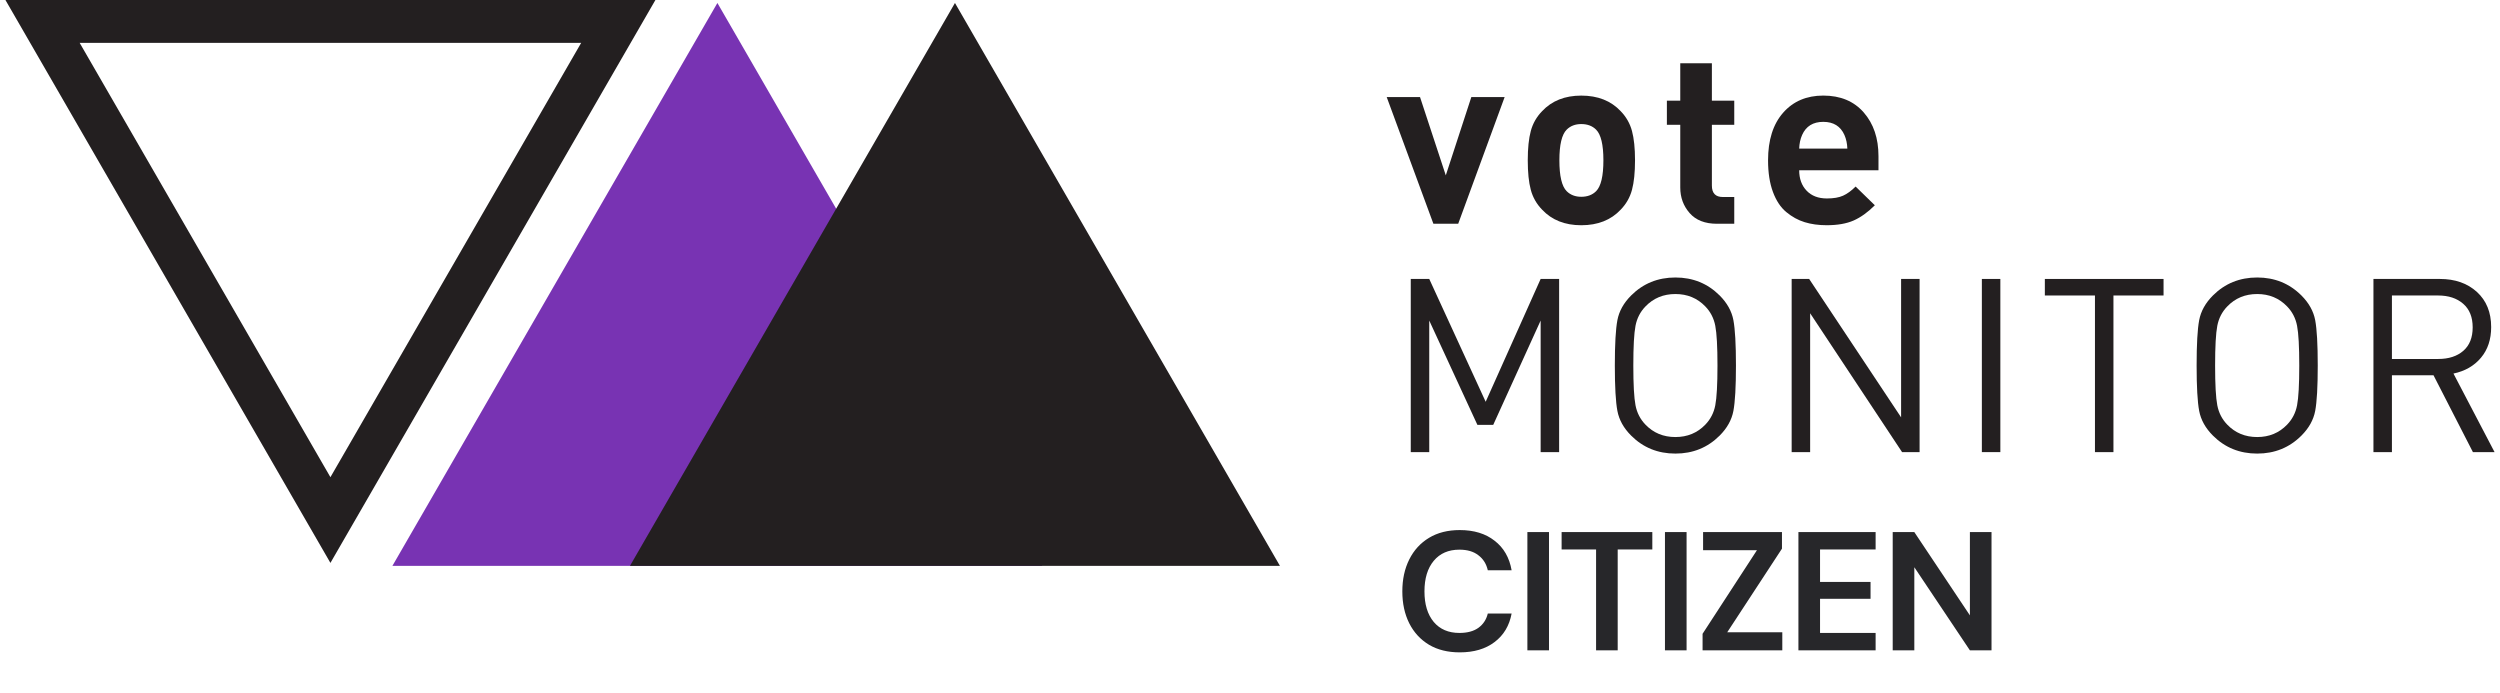
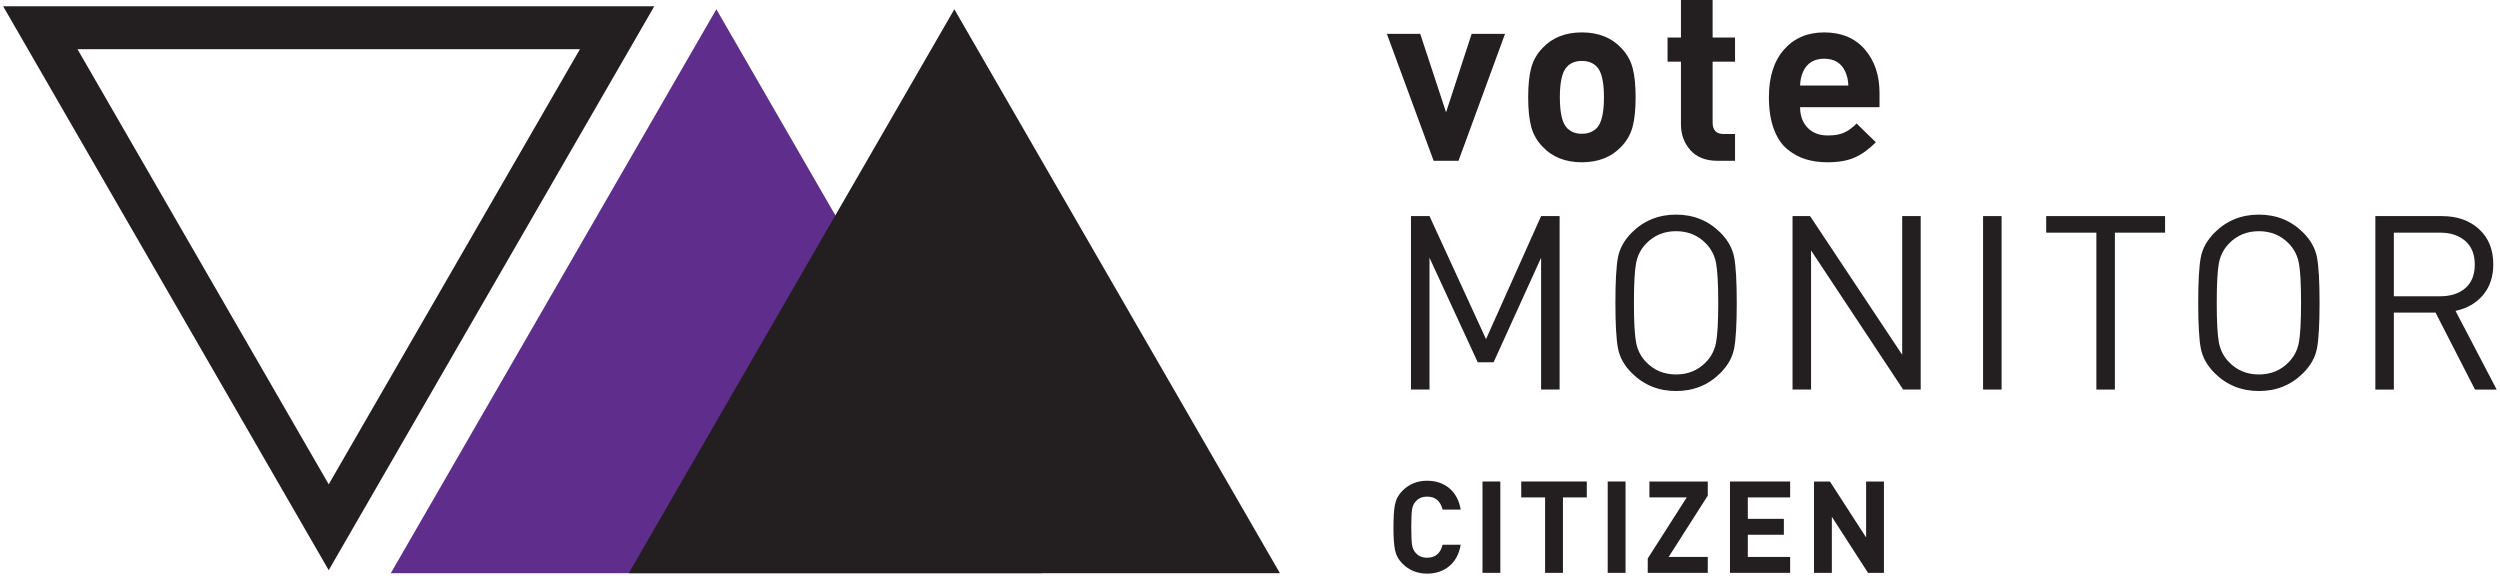
- <svg xmlns="http://www.w3.org/2000/svg" width="296" height="82" viewBox="0 0 296 82" fill="none">
-   <path d="M172.836 77.24C171.422 77.24 170.209 76.94 169.196 76.34C168.182 75.727 167.402 74.88 166.856 73.8C166.309 72.707 166.036 71.447 166.036 70.02C166.036 68.593 166.309 67.333 166.856 66.24C167.402 65.147 168.182 64.293 169.196 63.68C170.209 63.067 171.422 62.76 172.836 62.76C174.516 62.76 175.889 63.18 176.956 64.02C178.036 64.847 178.709 66.013 178.976 67.52H176.156C175.982 66.76 175.609 66.167 175.036 65.74C174.476 65.3 173.729 65.08 172.796 65.08C171.502 65.08 170.489 65.52 169.756 66.4C169.022 67.28 168.656 68.487 168.656 70.02C168.656 71.553 169.022 72.76 169.756 73.64C170.489 74.507 171.502 74.94 172.796 74.94C173.729 74.94 174.476 74.74 175.036 74.34C175.609 73.927 175.982 73.36 176.156 72.64H178.976C178.709 74.08 178.036 75.207 176.956 76.02C175.889 76.833 174.516 77.24 172.836 77.24ZM180.842 77V63H183.402V77H180.842ZM188.975 77V65.06H184.895V63H195.635V65.06H191.535V77H188.975ZM197.131 77V63H199.691V77H197.131ZM201.585 77V75.04L208.025 65.14H201.645V63H210.985V64.96L204.505 74.86H211.025V77H201.585ZM212.933 77V63H222.073V65.06H215.493V68.9H221.473V70.9H215.493V74.94H222.073V77H212.933ZM224.096 77V63H226.656L233.236 72.86V63H235.796V77H233.236L226.656 67.16V77H224.096Z" fill="#27272A" />
-   <path d="M178.151 11.491L172.651 26.494H169.714L164.185 11.491H168.13L171.182 20.763L174.206 11.491H178.151Z" fill="#231F20" />
-   <path d="M189.843 18.979C189.843 17.136 189.555 15.927 188.979 15.351C188.537 14.909 187.952 14.689 187.222 14.689C186.512 14.689 185.936 14.909 185.494 15.351C184.919 15.927 184.631 17.136 184.631 18.979C184.631 20.842 184.919 22.06 185.494 22.636C185.936 23.078 186.512 23.299 187.222 23.299C187.952 23.299 188.537 23.078 188.979 22.636C189.555 22.06 189.843 20.842 189.843 18.979ZM193.587 18.979C193.587 20.419 193.466 21.585 193.227 22.478C192.987 23.371 192.54 24.153 191.888 24.825C190.736 26.054 189.181 26.668 187.222 26.668C185.283 26.668 183.738 26.054 182.586 24.825C181.933 24.153 181.487 23.371 181.247 22.478C181.006 21.585 180.887 20.419 180.887 18.979C180.887 17.559 181.006 16.402 181.247 15.509C181.487 14.617 181.933 13.834 182.586 13.162C183.738 11.934 185.283 11.319 187.222 11.319C189.181 11.319 190.736 11.934 191.888 13.162C192.54 13.834 192.987 14.617 193.227 15.509C193.466 16.402 193.587 17.559 193.587 18.979Z" fill="#231F20" />
-   <path d="M205.336 26.494H203.291C201.871 26.494 200.791 26.072 200.052 25.227C199.313 24.383 198.943 23.375 198.943 22.203V14.773H197.359V11.923H198.943V7.488H202.687V11.923H205.336V14.773H202.687V21.973C202.687 22.875 203.119 23.326 203.983 23.326H205.336V26.494Z" fill="#231F20" />
-   <path d="M218.726 17.595C218.707 17 218.591 16.462 218.38 15.982C217.92 14.946 217.084 14.427 215.875 14.427C214.666 14.427 213.83 14.946 213.37 15.982C213.158 16.462 213.043 17 213.024 17.595H218.726ZM222.412 20.158H213.024C213.024 21.157 213.316 21.963 213.902 22.577C214.488 23.192 215.289 23.498 216.307 23.498C217.094 23.498 217.733 23.389 218.222 23.168C218.712 22.947 219.206 22.587 219.705 22.087L221.98 24.305C221.154 25.131 220.32 25.73 219.475 26.105C218.629 26.479 217.564 26.666 216.278 26.666C215.318 26.666 214.449 26.546 213.672 26.306C212.894 26.067 212.17 25.669 211.498 25.111C210.826 24.554 210.298 23.758 209.914 22.721C209.529 21.684 209.338 20.437 209.338 18.977C209.338 16.578 209.933 14.701 211.123 13.347C212.313 11.994 213.897 11.317 215.875 11.317C217.91 11.317 219.508 11.985 220.67 13.319C221.831 14.653 222.412 16.376 222.412 18.488V20.158Z" fill="#231F20" />
-   <path d="M184.601 53.532H182.412V37.953L176.796 50.307H174.925L169.223 37.953V53.532H167.034V33.029H169.223L175.904 47.571L182.412 33.029H184.601V53.532Z" fill="#231F20" />
-   <path d="M203.089 47.988C203.262 47.095 203.349 45.526 203.349 43.28C203.349 41.033 203.262 39.464 203.089 38.572C202.917 37.679 202.523 36.915 201.909 36.282C200.968 35.303 199.787 34.813 198.367 34.813C196.946 34.813 195.765 35.303 194.825 36.282C194.21 36.915 193.817 37.679 193.644 38.572C193.471 39.464 193.385 41.033 193.385 43.28C193.385 45.526 193.471 47.095 193.644 47.988C193.817 48.881 194.21 49.644 194.825 50.278C195.765 51.257 196.946 51.746 198.367 51.746C199.787 51.746 200.968 51.257 201.909 50.278C202.523 49.644 202.917 48.881 203.089 47.988ZM205.235 37.909C205.436 38.974 205.537 40.765 205.537 43.28C205.537 45.795 205.436 47.585 205.235 48.65C205.033 49.716 204.491 50.69 203.608 51.573C202.187 52.994 200.44 53.704 198.367 53.704C196.293 53.704 194.546 52.994 193.126 51.573C192.242 50.69 191.7 49.716 191.499 48.65C191.297 47.585 191.196 45.795 191.196 43.28C191.196 40.765 191.297 38.974 191.499 37.909C191.7 36.843 192.242 35.869 193.126 34.986C194.546 33.565 196.293 32.855 198.367 32.855C200.44 32.855 202.187 33.565 203.608 34.986C204.491 35.869 205.033 36.843 205.235 37.909Z" fill="#231F20" />
-   <path d="M227.279 53.532H225.206L214.32 37.089V53.532H212.132V33.029H214.205L225.09 49.414V33.029H227.279V53.532Z" fill="#231F20" />
-   <path d="M236.841 53.53H234.652V33.027H236.841V53.53Z" fill="#231F20" />
-   <path d="M256.164 34.986H250.232V53.532H248.043V34.986H242.11V33.028H256.164V34.986Z" fill="#231F20" />
-   <path d="M271.973 47.988C272.146 47.095 272.233 45.526 272.233 43.28C272.233 41.033 272.146 39.464 271.973 38.572C271.801 37.679 271.407 36.915 270.793 36.282C269.852 35.303 268.671 34.813 267.251 34.813C265.829 34.813 264.649 35.303 263.709 36.282C263.094 36.915 262.701 37.679 262.528 38.572C262.355 39.464 262.269 41.033 262.269 43.28C262.269 45.526 262.355 47.095 262.528 47.988C262.701 48.881 263.094 49.644 263.709 50.278C264.649 51.257 265.829 51.746 267.251 51.746C268.671 51.746 269.852 51.257 270.793 50.278C271.407 49.644 271.801 48.881 271.973 47.988ZM274.119 37.909C274.32 38.974 274.421 40.765 274.421 43.28C274.421 45.795 274.32 47.585 274.119 48.65C273.917 49.716 273.374 50.69 272.491 51.573C271.071 52.994 269.324 53.704 267.251 53.704C265.177 53.704 263.43 52.994 262.009 51.573C261.126 50.69 260.584 49.716 260.382 48.65C260.181 47.585 260.08 45.795 260.08 43.28C260.08 40.765 260.181 38.974 260.382 37.909C260.584 36.843 261.126 35.869 262.009 34.986C263.43 33.565 265.177 32.855 267.251 32.855C269.324 32.855 271.071 33.565 272.491 34.986C273.374 35.869 273.917 36.843 274.119 37.909Z" fill="#231F20" />
-   <path d="M291.656 41.538C292.395 40.895 292.765 39.968 292.765 38.759C292.765 37.55 292.391 36.618 291.642 35.966C290.893 35.313 289.904 34.986 288.676 34.986H283.204V42.503H288.676C289.924 42.503 290.917 42.181 291.656 41.538ZM295.357 53.532H292.794L288.128 44.432H283.204V53.532H281.016V33.028H288.877C290.682 33.028 292.146 33.542 293.269 34.569C294.392 35.596 294.954 36.983 294.954 38.73C294.954 40.189 294.551 41.399 293.744 42.359C292.938 43.319 291.853 43.943 290.49 44.23L295.357 53.532Z" fill="#231F20" />
-   <path d="M84.94 5.427L67.897 34.945L50.855 64.464H119.024L101.982 34.945L84.94 5.427Z" fill="#7833B3" />
-   <path fill-rule="evenodd" clip-rule="evenodd" d="M46.46 67H123.419L104.179 33.676L84.94 0.352L65.7 33.676L46.46 67ZM55.249 61.926L70.094 36.213L84.939 10.5L114.63 61.926H55.249Z" fill="#7833B3" />
-   <path d="M113.067 5.427L96.024 34.945L78.981 64.464H147.151L130.109 34.945L113.067 5.427Z" fill="#231F20" />
-   <path fill-rule="evenodd" clip-rule="evenodd" d="M74.587 67H151.546L132.306 33.676L113.067 0.352L93.826 33.676L74.587 67ZM83.376 61.926L98.221 36.213L113.066 10.5L142.757 61.926H83.376Z" fill="#231F20" />
-   <path fill-rule="evenodd" clip-rule="evenodd" d="M39.122 66.648L58.362 33.325L77.601 0H0.643L19.882 33.325L39.122 66.648ZM39.122 56.5L9.431 5.074H68.812L53.967 30.787L39.122 56.5Z" fill="#231F20" />
+ <svg xmlns="http://www.w3.org/2000/svg" width="682" height="157" viewBox="0 0 682 157" fill="none">
+   <path d="M410.572 9.239L397.877 43.869H391.097L378.335 9.239H387.441L394.487 30.641L401.466 9.239H410.572Z" fill="#231F20" />
+   <path d="M437.558 26.52C437.558 22.266 436.893 19.475 435.564 18.145C434.544 17.126 433.193 16.617 431.509 16.617C429.87 16.617 428.54 17.126 427.521 18.145C426.192 19.475 425.528 22.266 425.528 26.52C425.528 30.819 426.192 33.632 427.521 34.961C428.54 35.982 429.87 36.491 431.509 36.491C433.193 36.491 434.544 35.982 435.564 34.961C436.893 33.632 437.558 30.819 437.558 26.52ZM446.199 26.52C446.199 29.844 445.921 32.536 445.369 34.596C444.814 36.657 443.784 38.462 442.278 40.013C439.619 42.85 436.03 44.267 431.509 44.267C427.034 44.267 423.467 42.85 420.808 40.013C419.301 38.462 418.271 36.657 417.717 34.596C417.162 32.536 416.886 29.844 416.886 26.52C416.886 23.242 417.162 20.572 417.717 18.511C418.271 16.451 419.301 14.645 420.808 13.093C423.467 10.258 427.034 8.839 431.509 8.839C436.03 8.839 439.619 10.258 442.278 13.093C443.784 14.645 444.814 16.451 445.369 18.511C445.921 20.572 446.199 23.242 446.199 26.52Z" fill="#231F20" />
+   <path d="M473.319 43.869H468.599C465.32 43.869 462.827 42.894 461.122 40.944C459.416 38.995 458.562 36.669 458.562 33.965V16.816H454.907V10.236H458.562V1.90735e-05H467.204V10.236H473.319V16.816H467.204V33.433C467.204 35.516 468.201 36.557 470.195 36.557H473.319V43.869Z" fill="#231F20" />
+   <path d="M504.226 23.33C504.181 21.957 503.915 20.716 503.428 19.608C502.365 17.215 500.437 16.018 497.646 16.018C494.854 16.018 492.926 17.215 491.863 19.608C491.374 20.716 491.109 21.957 491.065 23.33H504.226ZM512.734 29.246H491.065C491.065 31.551 491.74 33.412 493.092 34.829C494.444 36.248 496.293 36.956 498.642 36.956C500.459 36.956 501.933 36.702 503.063 36.192C504.193 35.684 505.333 34.852 506.486 33.699L511.737 38.817C509.831 40.724 507.904 42.107 505.954 42.972C504.003 43.836 501.544 44.267 498.576 44.267C496.36 44.267 494.355 43.99 492.561 43.437C490.766 42.884 489.093 41.965 487.542 40.679C485.991 39.393 484.772 37.555 483.886 35.162C482.999 32.768 482.557 29.889 482.557 26.52C482.557 20.982 483.93 16.65 486.678 13.526C489.425 10.402 493.08 8.84 497.646 8.84C502.342 8.84 506.031 10.381 508.712 13.46C511.393 16.54 512.734 20.517 512.734 25.391V29.246Z" fill="#231F20" />
+   <path d="M425.462 106.274H420.41V70.314L407.448 98.83H403.128L389.967 70.314V106.274H384.916V58.949H389.967L405.388 92.515L420.41 58.949H425.462V106.274Z" fill="#231F20" />
+   <path d="M468.134 93.479C468.533 91.418 468.733 87.795 468.733 82.611C468.733 77.426 468.533 73.804 468.134 71.744C467.736 69.683 466.826 67.921 465.409 66.459C463.238 64.2 460.512 63.069 457.234 63.069C453.953 63.069 451.229 64.2 449.058 66.459C447.639 67.921 446.732 69.683 446.332 71.744C445.934 73.804 445.735 77.426 445.735 82.611C445.735 87.795 445.934 91.418 446.332 93.479C446.732 95.54 447.639 97.3 449.058 98.763C451.229 101.023 453.953 102.153 457.234 102.153C460.512 102.153 463.238 101.023 465.409 98.763C466.826 97.3 467.736 95.54 468.134 93.479ZM473.086 70.214C473.551 72.674 473.784 76.806 473.784 82.611C473.784 88.417 473.551 92.548 473.086 95.007C472.621 97.467 471.368 99.716 469.33 101.754C466.051 105.034 462.019 106.672 457.234 106.672C452.447 106.672 448.415 105.034 445.136 101.754C443.097 99.716 441.846 97.467 441.381 95.007C440.915 92.548 440.683 88.417 440.683 82.611C440.683 76.806 440.915 72.674 441.381 70.214C441.846 67.755 443.097 65.507 445.136 63.468C448.415 60.189 452.447 58.549 457.234 58.549C462.019 58.549 466.051 60.189 469.33 63.468C471.368 65.507 472.621 67.755 473.086 70.214Z" fill="#231F20" />
+   <path d="M523.966 106.274H519.181L494.055 68.321V106.274H489.004V58.949H493.789L518.914 96.769V58.949H523.966V106.274Z" fill="#231F20" />
+   <path d="M546.034 106.274H540.983V58.949H546.034V106.274Z" fill="#231F20" />
+   <path d="M590.634 63.469H576.942V106.275H571.89V63.469H558.197V58.949H590.634V63.469Z" fill="#231F20" />
+   <path d="M627.126 93.479C627.525 91.418 627.725 87.795 627.725 82.611C627.725 77.426 627.525 73.804 627.126 71.744C626.728 69.683 625.818 67.921 624.401 66.459C622.23 64.2 619.504 63.069 616.226 63.069C612.945 63.069 610.221 64.2 608.05 66.459C606.631 67.921 605.724 69.683 605.324 71.744C604.926 73.804 604.727 77.426 604.727 82.611C604.727 87.795 604.926 91.418 605.324 93.479C605.724 95.54 606.631 97.3 608.05 98.763C610.221 101.023 612.945 102.153 616.226 102.153C619.504 102.153 622.23 101.023 624.401 98.763C625.818 97.3 626.728 95.54 627.126 93.479ZM632.078 70.214C632.543 72.674 632.776 76.806 632.776 82.611C632.776 88.417 632.543 92.548 632.078 95.007C631.613 97.467 630.36 99.716 628.322 101.754C625.043 105.034 621.011 106.672 616.226 106.672C611.439 106.672 607.407 105.034 604.128 101.754C602.089 99.716 600.838 97.467 600.373 95.007C599.907 92.548 599.675 88.417 599.675 82.611C599.675 76.806 599.907 72.674 600.373 70.214C600.838 67.755 602.089 65.507 604.128 63.468C607.407 60.189 611.439 58.549 616.226 58.549C621.011 58.549 625.043 60.189 628.322 63.468C630.36 65.507 631.613 67.755 632.078 70.214Z" fill="#231F20" />
+   <path d="M672.556 78.59C674.261 77.107 675.116 74.968 675.116 72.176C675.116 69.385 674.251 67.236 672.523 65.729C670.794 64.223 668.512 63.469 665.677 63.469H653.047V80.818H665.677C668.557 80.818 670.85 80.075 672.556 78.59ZM681.097 106.275H675.182L664.413 85.271H653.047V106.275H647.996V58.949H666.142C670.307 58.949 673.686 60.135 676.279 62.505C678.87 64.876 680.167 68.078 680.167 72.11C680.167 75.478 679.237 78.27 677.375 80.485C675.514 82.701 673.01 84.141 669.865 84.805L681.097 106.275Z" fill="#231F20" />
+   <path d="M398.474 148.609C398.054 151.106 397.027 153.043 395.394 154.419C393.76 155.796 391.73 156.484 389.304 156.484C386.644 156.484 384.404 155.574 382.583 153.755C381.51 152.681 380.833 151.432 380.554 150.009C380.274 148.609 380.134 146.544 380.134 143.814C380.134 141.084 380.274 139.019 380.554 137.619C380.833 136.196 381.51 134.948 382.583 133.874C384.404 132.054 386.644 131.144 389.304 131.144C391.73 131.144 393.76 131.833 395.394 133.209C397.027 134.587 398.054 136.522 398.474 139.019H393.538C392.955 136.663 391.555 135.484 389.338 135.484C387.985 135.484 386.947 135.916 386.224 136.779C385.71 137.316 385.377 138.021 385.226 138.896C385.075 139.771 384.998 141.411 384.998 143.814C384.998 146.217 385.075 147.856 385.226 148.731C385.377 149.606 385.71 150.312 386.224 150.849C386.947 151.713 387.985 152.144 389.338 152.144C391.555 152.144 392.955 150.966 393.538 148.609H398.474Z" fill="#231F20" />
+   <path d="M409.288 156.274H404.424V131.354H409.288V156.274Z" fill="#231F20" />
+   <path d="M432.879 135.694H426.369V156.274H421.504V135.694H414.994V131.354H432.879V135.694Z" fill="#231F20" />
+   <path d="M443.448 156.274H438.584V131.354H443.448V156.274Z" fill="#231F20" />
+   <path d="M465.883 156.274H449.503V152.354L460.143 135.694H449.958V131.354H465.883V135.204L455.208 151.934H465.883V156.274Z" fill="#231F20" />
+   <path d="M488.353 156.274H471.938V131.354H488.353V135.694H476.802V141.539H486.638V145.879H476.802V151.934H488.353V156.274Z" fill="#231F20" />
+   <path d="M513.938 156.274H509.597L499.727 140.979V156.274H494.863V131.354H499.203L509.073 146.614V131.354H513.938V156.274Z" fill="#231F20" />
+   <path d="M195.426 14.24L156.089 82.372L116.753 150.505H274.098L234.762 82.372L195.426 14.24Z" fill="#5F2D8C" />
+   <path d="M195.426 14.24L156.089 82.372L116.753 150.505H274.098L234.762 82.372L195.426 14.24Z" stroke="#5F2D8C" stroke-width="11.712" stroke-miterlimit="10" />
+   <path d="M260.345 14.24L221.008 82.372L181.672 150.505H339.017L299.681 82.372L260.345 14.24Z" fill="#231F20" />
+   <path d="M260.345 14.24L221.008 82.372L181.672 150.505H339.017L299.681 82.372L260.345 14.24Z" stroke="#231F20" stroke-width="11.712" stroke-miterlimit="10" />
+   <path d="M89.672 143.836L129.009 75.704L168.345 7.571H11L50.336 75.704L89.672 143.836Z" stroke="#231F20" stroke-width="11.712" stroke-miterlimit="10" />
</svg>
